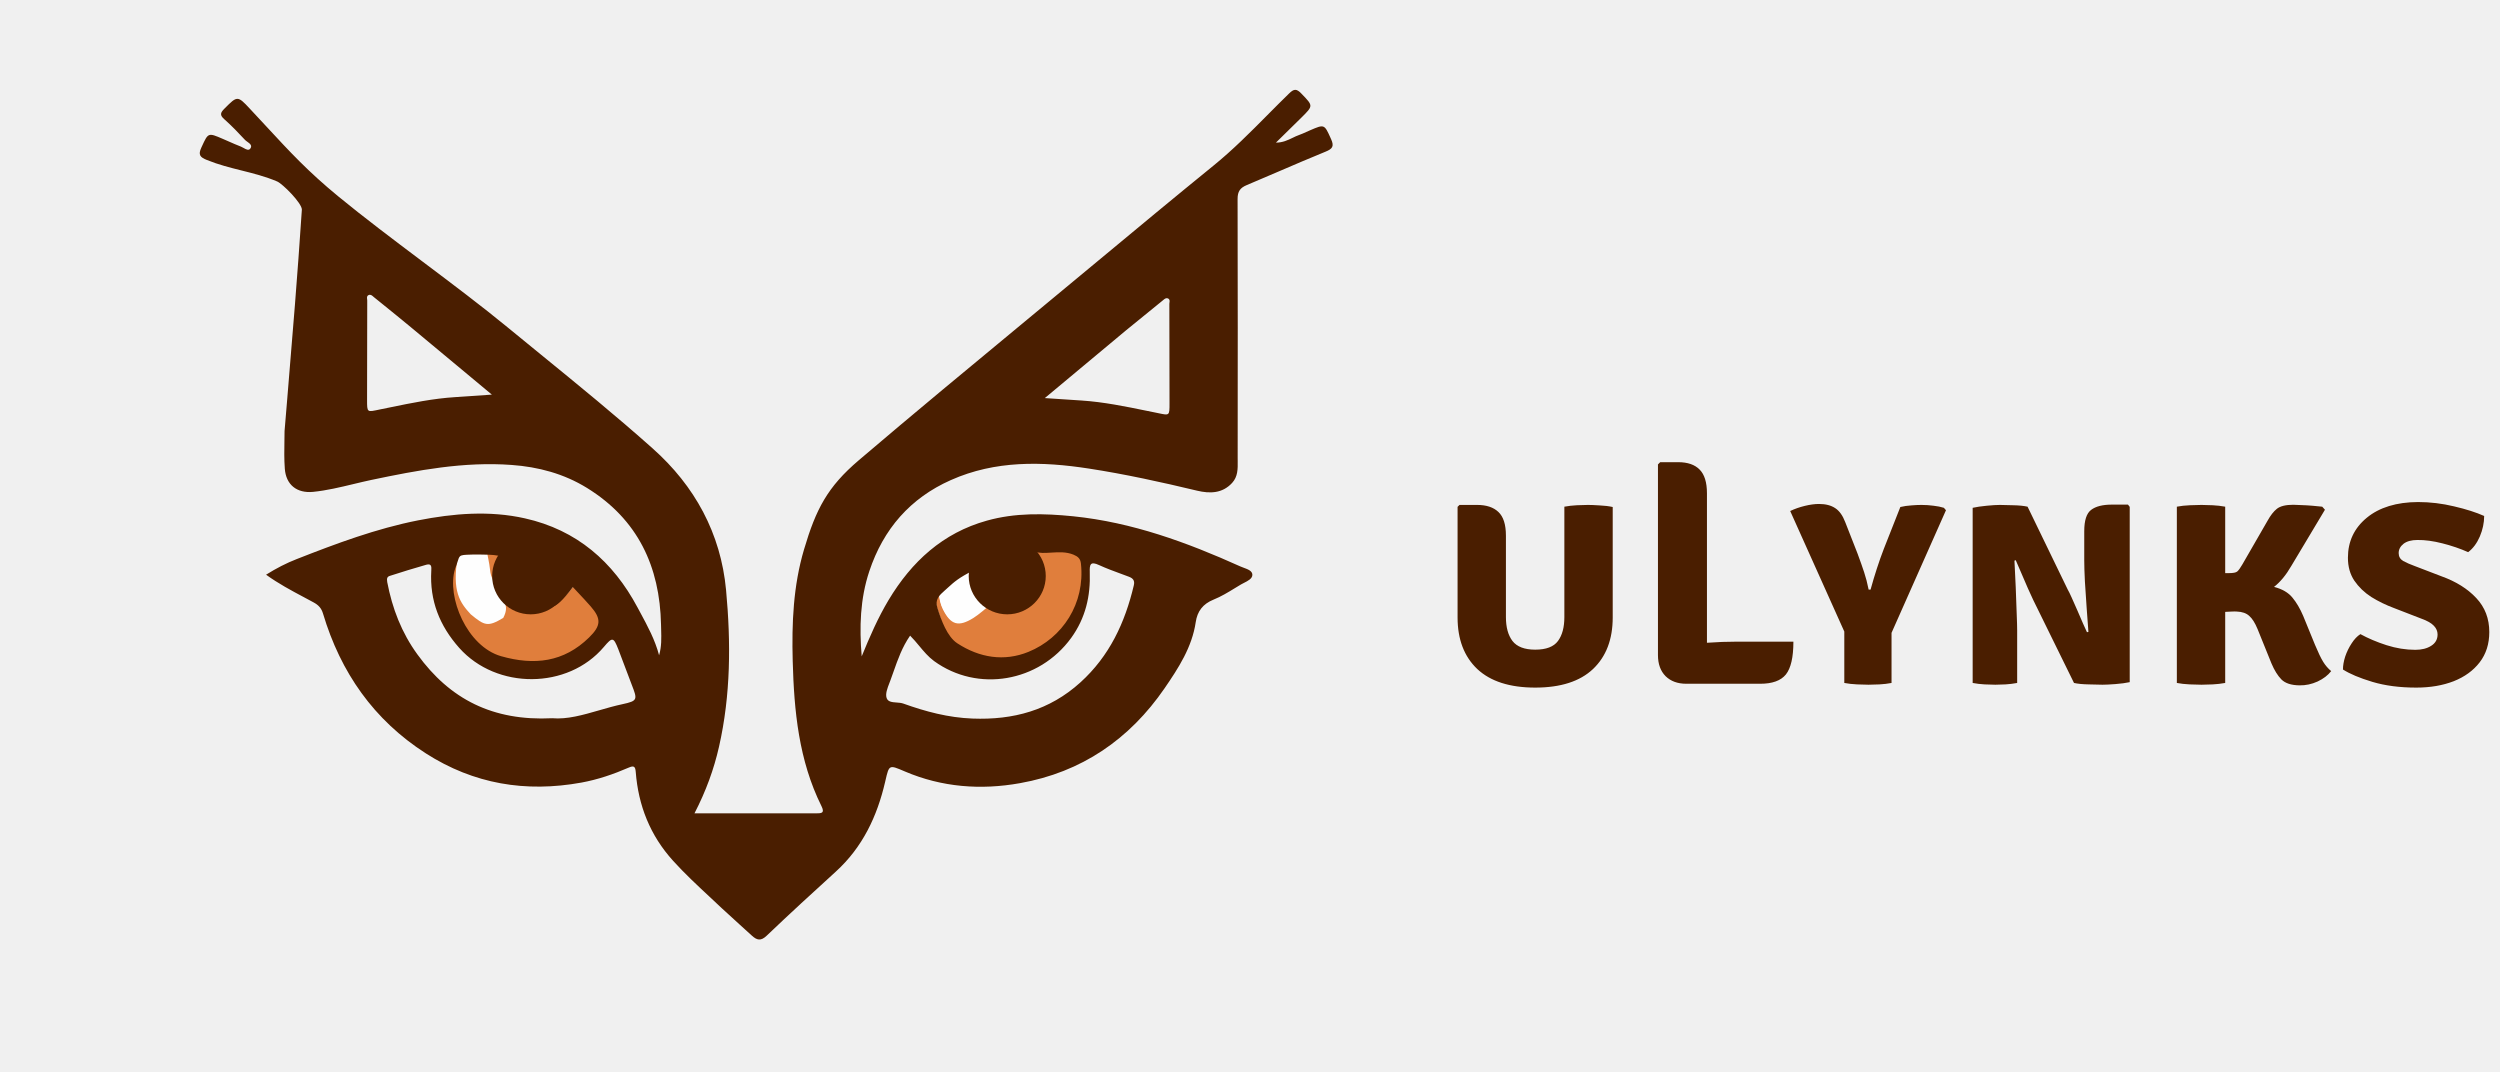
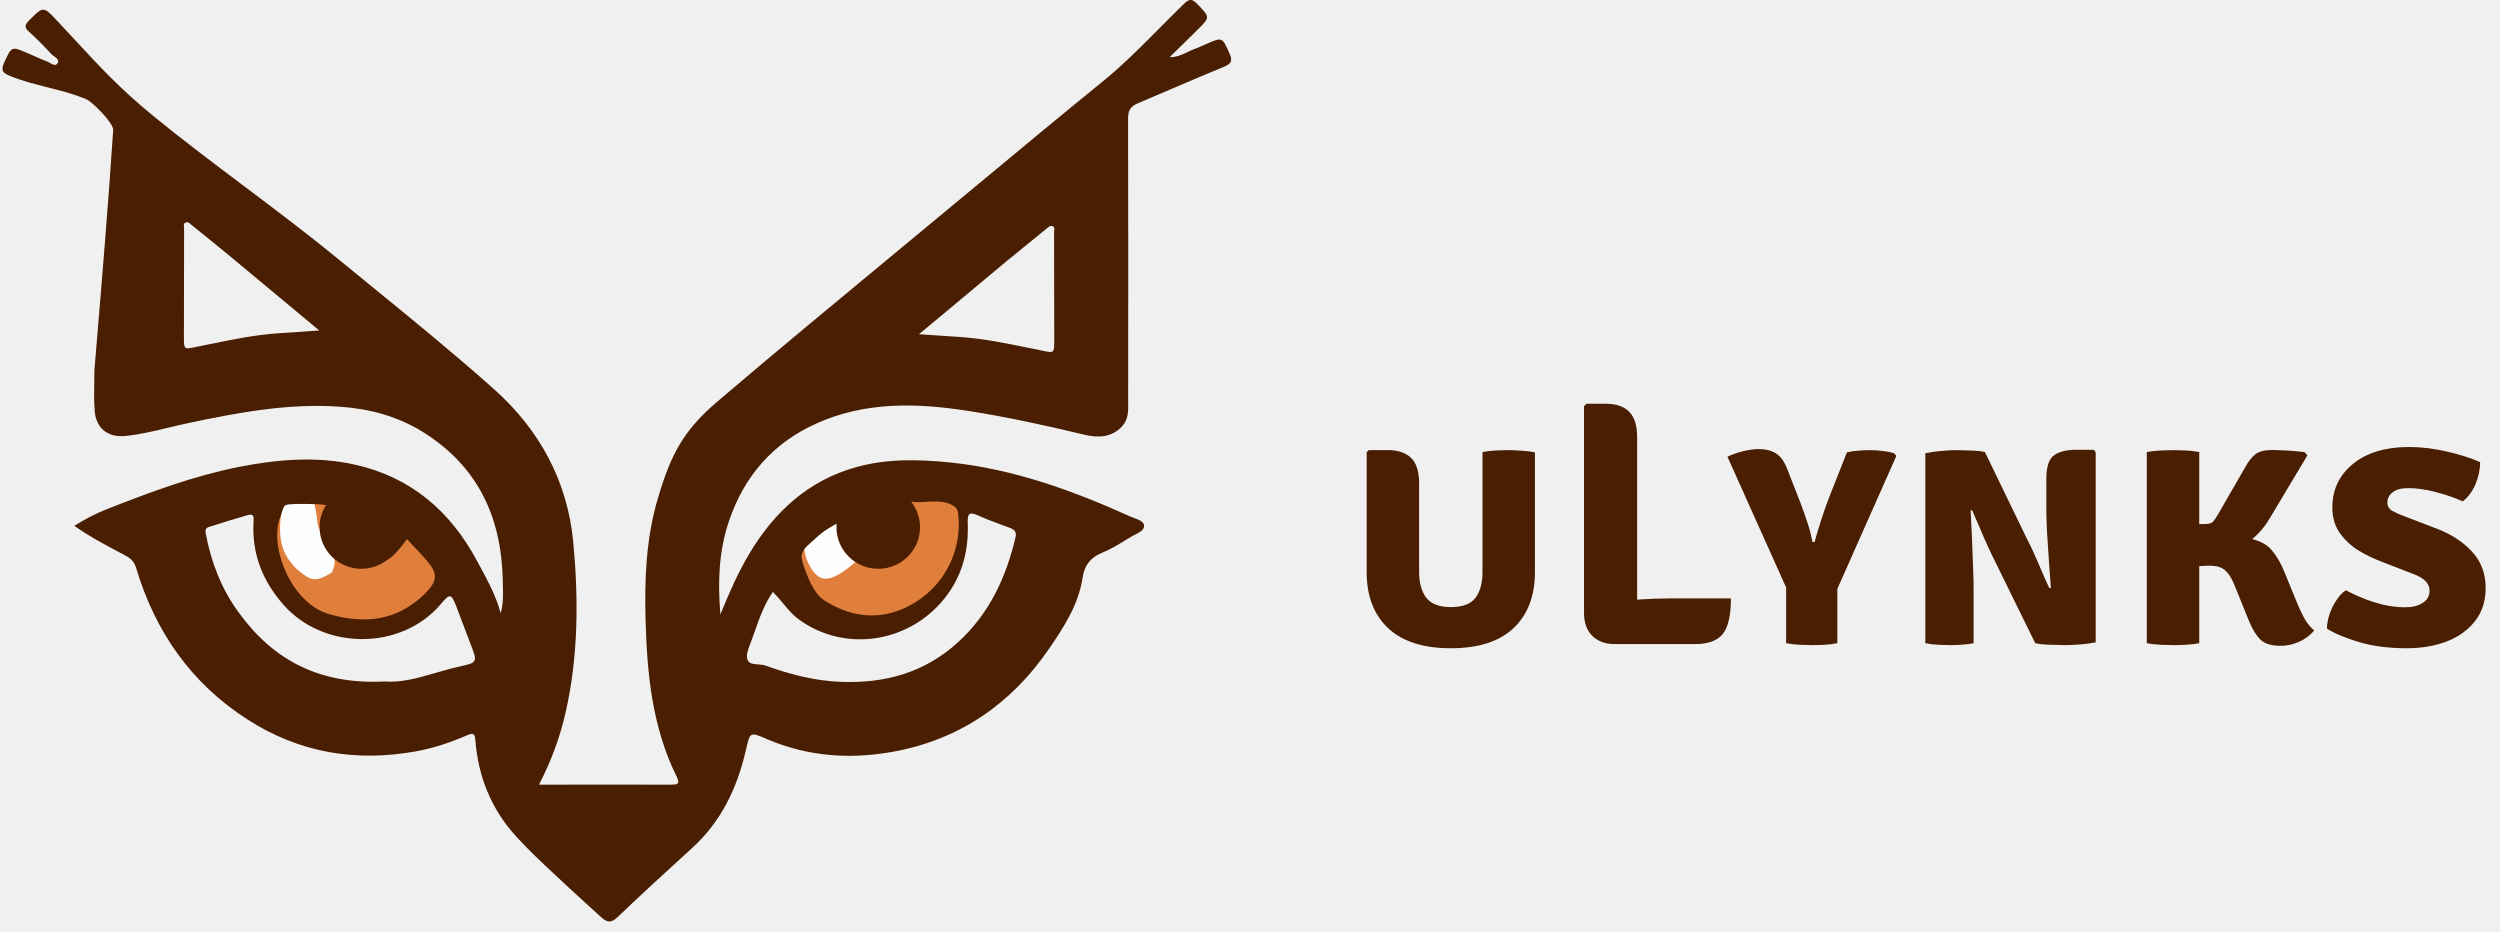
- <svg xmlns="http://www.w3.org/2000/svg" width="399" height="171" viewBox="0 0 399 171" fill="none">
+ <svg xmlns="http://www.w3.org/2000/svg" fill="none" viewBox="31.521 14.35 367.878 137.119" style="max-height: 500px" width="367.878" height="137.119">
  <g clip-path="url(#clip0_600_463)">
-     <path d="M160.754 99.565C164.15 99.565 166.903 96.826 166.903 93.449C166.903 90.071 164.15 87.333 160.754 87.333C157.359 87.333 154.606 90.071 154.606 93.449C154.606 96.826 157.359 99.565 160.754 99.565Z" fill="white" />
-     <path d="M84.698 99.565C88.094 99.565 90.846 96.826 90.846 93.449C90.846 90.071 88.094 87.333 84.698 87.333C81.302 87.333 78.55 90.071 78.55 93.449C78.55 96.826 81.302 99.565 84.698 99.565Z" fill="white" />
-     <path d="M83.116 96.562C82.229 97.765 81.389 99.097 80.44 100.121C78.045 102.657 73.871 99.452 72.627 95.278C72.222 93.921 72.051 92.512 71.958 91.027C72.627 88.619 74.447 86.109 77.386 83.651C77.34 87.876 83.022 92.438 83.116 96.562Z" fill="#FEFEFE" />
-     <path d="M157.392 96.445C160.04 98.43 161.364 98.375 163.727 96.291C164.738 95.397 158.783 95.312 160.221 94.837C161.147 94.529 161.728 94.348 161.913 93.425C161.984 93.048 160.691 90.87 160.463 91.052C159.238 92.072 165.748 90.824 165.379 90.097C165.35 90.041 165.307 89.999 165.293 89.943C165.108 89.146 163.556 88.922 164.055 88.125C164.482 87.44 165.706 87.846 166.574 87.86C168.325 87.888 170.105 87.44 171.842 88.153C172.596 88.461 173.009 88.839 173.094 89.635C173.834 96.319 169.962 102.108 164.197 104.415C160.083 106.065 155.741 105.617 151.968 103.185C150.246 102.08 150.728 100.656 150.088 98.6C149.603 97.076 148.879 95.746 149.89 94.837C149.975 95.648 150.132 96.417 150.502 97.158C151.641 99.437 152.751 99.787 154.944 98.403C155.826 97.829 156.581 97.102 157.392 96.445Z" fill="#E07E3C" />
-     <path d="M80.319 95.33C83.712 98.612 87.398 99.081 91.757 93.291C92.723 94.332 93.805 95.648 94.717 96.689C96.434 98.664 95.904 100.231 93.986 102.112C89.949 106.061 85.228 106.607 79.944 105.1C74.499 103.539 69.896 96.689 73.084 88.761C72.045 94.424 73.478 96.255 75.134 98.048C77.349 99.88 77.866 100.087 80.319 98.617C81.51 96.352 79.863 95.81 80.319 95.33Z" fill="#E07E3C" />
-     <path d="M158.034 96.532C157.147 97.24 156.307 98.023 155.358 98.626C152.962 100.118 151.749 99.741 150.505 97.286C150.101 96.487 149.929 95.658 149.836 94.784C150.505 93.368 152.325 91.892 155.265 90.446C155.218 92.932 157.94 94.107 158.034 96.532Z" fill="#FEFEFE" />
-     <path d="M82.57 95.33C81.93 94.907 81.384 94.388 80.65 94.102C78.825 93.393 78.335 92.247 78.203 90.869C78.091 89.805 77.827 88.755 77.639 87.691C78.692 87.472 79.634 87.895 80.631 87.963C82.344 88.086 82.946 88.823 82.514 89.983C81.836 91.783 81.892 93.556 82.57 95.33Z" fill="#E07E3C" />
-     <path fill-rule="evenodd" clip-rule="evenodd" d="M137.527 104.757C138.802 101.635 140.116 98.607 141.819 95.765C145.494 89.641 150.47 85.052 157.511 83.091C162.031 81.824 166.631 81.931 171.271 82.397C180.7 83.358 189.431 86.559 197.961 90.402C198.125 90.477 198.312 90.546 198.504 90.616C199.16 90.857 199.869 91.116 199.879 91.736C199.879 92.349 199.181 92.702 198.538 93.028L198.537 93.028C198.368 93.114 198.203 93.198 198.055 93.284C197.75 93.465 197.447 93.65 197.143 93.836C196.017 94.525 194.887 95.215 193.683 95.698C191.966 96.392 191.094 97.566 190.839 99.287C190.249 103.303 188.077 106.625 185.864 109.853C180.271 117.991 172.626 123.247 162.782 124.995C156.518 126.115 150.336 125.649 144.421 123.127L144.303 123.076C143.099 122.561 142.499 122.304 142.126 122.493C141.755 122.68 141.609 123.31 141.319 124.566V124.567L141.269 124.781C139.995 130.278 137.675 135.214 133.397 139.11C129.681 142.485 125.993 145.873 122.372 149.328C121.433 150.236 120.803 150.062 119.998 149.328C119.334 148.718 118.663 148.112 117.992 147.506L117.992 147.506L117.991 147.505L117.991 147.505C117.049 146.655 116.107 145.804 115.183 144.939C114.541 144.33 113.893 143.727 113.246 143.123C111.255 141.268 109.263 139.412 107.431 137.389C103.756 133.333 101.879 128.57 101.463 123.194C101.396 122.313 101.154 122.153 100.336 122.513C97.909 123.567 95.414 124.421 92.785 124.902C83.906 126.516 75.618 125.142 67.973 120.245C59.631 114.896 54.361 107.305 51.557 97.939C51.302 97.072 50.833 96.565 50.042 96.139C49.53 95.859 49.014 95.585 48.497 95.309L48.496 95.309L48.495 95.308C46.468 94.228 44.419 93.136 42.464 91.722C44.127 90.682 45.71 89.868 47.359 89.228C53.676 86.747 60.033 84.372 66.713 83.051C72.372 81.944 78.086 81.45 83.786 82.731C92.048 84.585 97.842 89.628 101.744 96.939C101.891 97.212 102.038 97.485 102.186 97.759C103.364 99.939 104.548 102.129 105.191 104.583C105.597 103.205 105.558 101.826 105.519 100.463V100.463C105.512 100.203 105.504 99.945 105.5 99.687C105.312 90.415 101.798 82.891 93.684 77.875C90.009 75.607 85.932 74.513 81.653 74.206C74.049 73.646 66.659 75.046 59.282 76.594C58.312 76.799 57.347 77.031 56.382 77.263C54.266 77.772 52.148 78.282 49.975 78.502C47.386 78.755 45.643 77.381 45.455 74.793C45.344 73.302 45.369 71.805 45.395 70.305C45.403 69.804 45.411 69.304 45.415 68.803C45.562 67.03 45.706 65.3 45.848 63.601C46.709 53.262 47.475 44.077 48.178 33.45C48.178 32.409 45.093 29.316 44.221 28.956C42.319 28.152 40.427 27.679 38.53 27.204C36.708 26.748 34.882 26.29 33.035 25.539C31.936 25.098 31.587 24.725 32.137 23.551L32.224 23.363C32.722 22.277 32.975 21.728 33.382 21.569C33.799 21.407 34.378 21.656 35.551 22.161L35.557 22.163C35.864 22.295 36.17 22.43 36.478 22.566C37.138 22.857 37.799 23.149 38.467 23.404C38.592 23.452 38.728 23.53 38.867 23.611C39.269 23.842 39.701 24.09 39.969 23.684C40.287 23.211 39.871 22.912 39.48 22.632C39.343 22.534 39.209 22.438 39.111 22.337C38.051 21.19 36.965 20.069 35.798 19.028C35.047 18.375 35.168 17.988 35.812 17.347L35.889 17.27C37.852 15.304 37.916 15.24 39.849 17.321C40.808 18.343 41.692 19.299 42.533 20.207C46.278 24.255 49.162 27.372 53.97 31.327C57.974 34.622 62.725 38.198 67.476 41.774C72.228 45.349 76.979 48.925 80.983 52.22C82.749 53.671 84.521 55.115 86.293 56.56C92.328 61.479 98.366 66.401 104.172 71.578C110.878 77.541 115.035 85.119 115.88 94.164C116.658 102.542 116.632 110.907 114.754 119.178C113.936 122.794 112.662 126.276 110.838 129.811H113.305C115.18 129.811 117.054 129.809 118.928 129.808H118.953C122.715 129.805 126.476 129.802 130.231 129.811C131.13 129.811 131.666 129.784 131.103 128.65C127.482 121.353 126.731 113.468 126.516 105.49C126.355 99.474 126.597 93.51 128.327 87.68C130.231 81.25 132.056 77.717 137.072 73.448C145.413 66.332 155.502 57.983 164.242 50.751C165.088 50.051 165.921 49.362 166.738 48.685C169.614 46.308 172.483 43.924 175.352 41.541L175.355 41.539C181.439 36.485 187.523 31.431 193.656 26.446C196.735 23.95 199.512 21.153 202.29 18.353C203.432 17.202 204.575 16.05 205.74 14.919C206.518 14.159 206.92 14.132 207.685 14.919L207.802 15.041C208.694 15.965 209.141 16.428 209.137 16.887C209.133 17.348 208.673 17.805 207.752 18.721C206.598 19.869 205.434 21.006 204.138 22.272L203.634 22.764C204.718 22.764 205.534 22.369 206.31 21.993C206.658 21.825 206.997 21.66 207.35 21.537C207.734 21.403 208.106 21.234 208.479 21.065C208.665 20.981 208.852 20.896 209.039 20.816L209.063 20.806C210.217 20.306 210.792 20.058 211.207 20.218C211.62 20.378 211.874 20.943 212.38 22.071L212.446 22.217C212.955 23.351 212.674 23.751 211.561 24.205C209.049 25.228 206.562 26.298 204.075 27.367L204.075 27.367C202.378 28.097 200.683 28.827 198.981 29.541C197.921 29.981 197.519 30.555 197.519 31.756C197.559 45.533 197.545 59.311 197.532 73.102V73.112C197.532 73.273 197.534 73.436 197.536 73.598C197.553 74.823 197.57 76.073 196.646 77.074C195.091 78.769 193.079 78.795 191.067 78.315C185.34 76.941 179.573 75.674 173.766 74.78C166.323 73.633 158.852 73.459 151.757 76.621C145.266 79.502 140.988 84.439 138.748 91.149C137.272 95.565 137.138 100.127 137.527 104.757ZM81.734 96.005C81.238 94.271 81.211 92.537 81.694 90.775C82.002 89.655 81.573 88.921 80.352 88.801C80.078 88.775 79.796 88.731 79.508 88.686C79.05 88.615 78.577 88.541 78.094 88.535C77.811 88.531 77.54 88.524 77.274 88.518C76.659 88.503 76.072 88.489 75.417 88.507L75.226 88.513C74.115 88.546 73.668 88.56 73.418 88.787C73.249 88.941 73.171 89.191 73.039 89.61C72.946 89.906 72.826 90.286 72.629 90.775C71.235 95.285 74.545 103.183 79.977 104.73C85.275 106.238 89.982 105.69 94.019 101.741C95.937 99.861 95.991 98.753 94.274 96.779C93.628 96.042 92.955 95.325 92.275 94.6L92.275 94.6L92.273 94.598L92.273 94.597L92.267 94.591C91.989 94.295 91.71 93.998 91.431 93.697C88.147 98.059 87.528 97.231 85.971 95.149C85.462 94.467 84.852 93.651 84.015 92.838C84.028 92.719 83.52 93.477 82.981 94.284L82.98 94.284C82.377 95.185 81.734 96.146 81.734 96.005ZM145.252 101.448C143.987 103.277 143.297 105.236 142.614 107.179C142.449 107.645 142.286 108.11 142.114 108.572C142.061 108.718 142.002 108.87 141.942 109.025L141.942 109.026C141.625 109.845 141.274 110.752 141.51 111.414C141.719 112.02 142.392 112.07 143.092 112.121C143.47 112.149 143.855 112.177 144.18 112.294C147.747 113.575 151.368 114.536 155.204 114.682C161.709 114.936 167.503 113.375 172.425 108.919C177.079 104.703 179.546 99.38 180.955 93.43C181.143 92.657 180.834 92.296 180.164 92.043C179.746 91.885 179.327 91.73 178.906 91.575L178.905 91.575L178.903 91.574L178.902 91.574C177.728 91.142 176.55 90.709 175.416 90.189C174.008 89.535 173.887 90.095 173.927 91.323C174.061 95.125 173.257 98.633 170.963 101.809C165.839 108.866 156.049 110.573 149.075 105.504C148.155 104.826 147.436 103.963 146.707 103.086V103.086H146.706C146.245 102.531 145.778 101.971 145.252 101.448ZM88.132 114.629C90.521 114.837 93.028 114.115 95.623 113.366C96.845 113.014 98.086 112.656 99.344 112.387C101.812 111.854 101.744 111.654 100.819 109.266C100.45 108.326 100.099 107.379 99.747 106.433V106.432L99.746 106.432L99.746 106.431C99.394 105.484 99.042 104.537 98.673 103.596C97.909 101.662 97.734 101.648 96.38 103.249C90.613 110.066 79.253 110.093 73.298 103.409C70.146 99.861 68.564 95.845 68.832 91.109C68.833 91.079 68.835 91.049 68.836 91.019C68.864 90.46 68.892 89.895 68.027 90.135C66.082 90.696 64.138 91.282 62.22 91.909C61.804 92.043 61.697 92.296 61.804 92.91C62.609 97.113 64.084 100.968 66.632 104.463C71.796 111.587 78.649 115.109 88.132 114.629ZM166.752 63.533C168.704 63.669 170.439 63.781 172.147 63.892L172.586 63.92C176.125 64.153 179.583 64.861 183.04 65.569C183.552 65.673 184.064 65.778 184.576 65.882C184.723 65.911 184.86 65.94 184.988 65.967C185.784 66.134 186.2 66.222 186.418 66.054C186.655 65.871 186.655 65.383 186.655 64.361V64.32C186.655 59.051 186.642 53.781 186.628 48.511C186.628 48.44 186.638 48.363 186.649 48.285C186.683 48.03 186.719 47.764 186.4 47.631C186.097 47.508 185.869 47.703 185.654 47.887C185.612 47.923 185.57 47.959 185.528 47.991L185.527 47.992C183.583 49.566 181.639 51.14 179.708 52.727C175.469 56.263 171.231 59.798 166.752 63.533ZM151.299 93.776C151.195 93.871 151.087 93.969 150.975 94.07L150.938 94.103C150.888 94.148 150.838 94.192 150.788 94.236L150.786 94.239C149.904 95.021 149.184 95.662 149.608 97.015C150.212 98.976 151.174 101.624 152.796 102.677C156.337 104.986 160.258 105.615 164.134 104.041C169.579 101.827 173.214 96.317 172.516 89.94C172.436 89.179 172.047 88.819 171.336 88.526C170.173 88.052 168.99 88.123 167.81 88.195C167.331 88.224 166.851 88.253 166.374 88.246C166.161 88.242 165.927 88.213 165.688 88.184C165.008 88.102 164.298 88.015 164 88.499C163.734 88.931 164.09 89.186 164.48 89.466C164.776 89.678 165.092 89.905 165.167 90.234C165.175 90.266 165.194 90.294 165.213 90.323C165.225 90.341 165.237 90.359 165.247 90.38C165.462 90.207 165.831 92.705 165.764 93.065C165.59 93.959 164.577 96.01 163.692 96.29C161.465 98.278 160.218 98.331 157.723 96.437C157.684 95.39 157.107 94.606 156.53 93.823C155.922 92.999 155.315 92.176 155.336 91.047C153.03 92.206 152.298 92.87 151.299 93.776ZM72.922 58.337C74.751 59.861 76.605 61.406 78.501 62.981C76.382 63.115 74.517 63.248 72.653 63.381C69.156 63.6 65.739 64.302 62.323 65.004C61.77 65.117 61.217 65.231 60.663 65.342C59.593 65.561 59.074 65.709 58.822 65.515C58.581 65.33 58.584 64.831 58.584 63.782C58.584 58.514 58.598 53.246 58.611 47.979V47.973C58.611 47.898 58.602 47.821 58.592 47.743C58.561 47.485 58.53 47.225 58.839 47.092C59.147 46.961 59.364 47.152 59.573 47.336C59.619 47.376 59.665 47.416 59.711 47.453C60.115 47.779 60.519 48.106 60.923 48.432C62.463 49.677 64.001 50.92 65.532 52.189C67.983 54.219 70.431 56.259 72.922 58.337Z" fill="#4A1E00" />
-     <path d="M160.754 98.048C164.15 98.048 166.903 95.31 166.903 91.932C166.903 88.555 164.15 85.817 160.754 85.817C157.359 85.817 154.606 88.555 154.606 91.932C154.606 95.31 157.359 98.048 160.754 98.048Z" fill="#4A1E00" />
-     <path d="M84.698 98.048C88.094 98.048 90.846 95.31 90.846 91.932C90.846 88.555 88.094 85.817 84.698 85.817C81.302 85.817 78.55 88.555 78.55 91.932C78.55 95.31 81.302 98.048 84.698 98.048Z" fill="#4A1E00" />
+     <path fill="white" d="M160.754 99.565C164.15 99.565 166.903 96.826 166.903 93.449C166.903 90.071 164.15 87.333 160.754 87.333C157.359 87.333 154.606 90.071 154.606 93.449C154.606 96.826 157.359 99.565 160.754 99.565Z" />
+     <path fill="white" d="M84.698 99.565C88.094 99.565 90.846 96.826 90.846 93.449C90.846 90.071 88.094 87.333 84.698 87.333C81.302 87.333 78.55 90.071 78.55 93.449C78.55 96.826 81.302 99.565 84.698 99.565Z" />
+     <path fill="#FEFEFE" d="M83.116 96.562C82.229 97.765 81.389 99.097 80.44 100.121C78.045 102.657 73.871 99.452 72.627 95.278C72.222 93.921 72.051 92.512 71.958 91.027C72.627 88.619 74.447 86.109 77.386 83.651C77.34 87.876 83.022 92.438 83.116 96.562Z" />
+     <path fill="#E07E3C" d="M157.392 96.445C160.04 98.43 161.364 98.375 163.727 96.291C164.738 95.397 158.783 95.312 160.221 94.837C161.147 94.529 161.728 94.348 161.913 93.425C161.984 93.048 160.691 90.87 160.463 91.052C159.238 92.072 165.748 90.824 165.379 90.097C165.35 90.041 165.307 89.999 165.293 89.943C165.108 89.146 163.556 88.922 164.055 88.125C164.482 87.44 165.706 87.846 166.574 87.86C168.325 87.888 170.105 87.44 171.842 88.153C172.596 88.461 173.009 88.839 173.094 89.635C173.834 96.319 169.962 102.108 164.197 104.415C160.083 106.065 155.741 105.617 151.968 103.185C150.246 102.08 150.728 100.656 150.088 98.6C149.603 97.076 148.879 95.746 149.89 94.837C149.975 95.648 150.132 96.417 150.502 97.158C151.641 99.437 152.751 99.787 154.944 98.403C155.826 97.829 156.581 97.102 157.392 96.445Z" />
+     <path fill="#E07E3C" d="M80.319 95.33C83.712 98.612 87.398 99.081 91.757 93.291C92.723 94.332 93.805 95.648 94.717 96.689C96.434 98.664 95.904 100.231 93.986 102.112C89.949 106.061 85.228 106.607 79.944 105.1C74.499 103.539 69.896 96.689 73.084 88.761C72.045 94.424 73.478 96.255 75.134 98.048C77.349 99.88 77.866 100.087 80.319 98.617C81.51 96.352 79.863 95.81 80.319 95.33Z" />
+     <path fill="#FEFEFE" d="M158.034 96.532C157.147 97.24 156.307 98.023 155.358 98.626C152.962 100.118 151.749 99.741 150.505 97.286C150.101 96.487 149.929 95.658 149.836 94.784C150.505 93.368 152.325 91.892 155.265 90.446C155.218 92.932 157.94 94.107 158.034 96.532Z" />
+     <path fill="#E07E3C" d="M82.57 95.33C81.93 94.907 81.384 94.388 80.65 94.102C78.825 93.393 78.335 92.247 78.203 90.869C78.091 89.805 77.827 88.755 77.639 87.691C78.692 87.472 79.634 87.895 80.631 87.963C82.344 88.086 82.946 88.823 82.514 89.983C81.836 91.783 81.892 93.556 82.57 95.33Z" />
+     <path fill="#4A1E00" d="M137.527 104.757C138.802 101.635 140.116 98.607 141.819 95.765C145.494 89.641 150.47 85.052 157.511 83.091C162.031 81.824 166.631 81.931 171.271 82.397C180.7 83.358 189.431 86.559 197.961 90.402C198.125 90.477 198.312 90.546 198.504 90.616C199.16 90.857 199.869 91.116 199.879 91.736C199.879 92.349 199.181 92.702 198.538 93.028L198.537 93.028C198.368 93.114 198.203 93.198 198.055 93.284C197.75 93.465 197.447 93.65 197.143 93.836C196.017 94.525 194.887 95.215 193.683 95.698C191.966 96.392 191.094 97.566 190.839 99.287C190.249 103.303 188.077 106.625 185.864 109.853C180.271 117.991 172.626 123.247 162.782 124.995C156.518 126.115 150.336 125.649 144.421 123.127L144.303 123.076C143.099 122.561 142.499 122.304 142.126 122.493C141.755 122.68 141.609 123.31 141.319 124.566V124.567L141.269 124.781C139.995 130.278 137.675 135.214 133.397 139.11C129.681 142.485 125.993 145.873 122.372 149.328C121.433 150.236 120.803 150.062 119.998 149.328C119.334 148.718 118.663 148.112 117.992 147.506L117.992 147.506L117.991 147.505L117.991 147.505C117.049 146.655 116.107 145.804 115.183 144.939C114.541 144.33 113.893 143.727 113.246 143.123C111.255 141.268 109.263 139.412 107.431 137.389C103.756 133.333 101.879 128.57 101.463 123.194C101.396 122.313 101.154 122.153 100.336 122.513C97.909 123.567 95.414 124.421 92.785 124.902C83.906 126.516 75.618 125.142 67.973 120.245C59.631 114.896 54.361 107.305 51.557 97.939C51.302 97.072 50.833 96.565 50.042 96.139C49.53 95.859 49.014 95.585 48.497 95.309L48.496 95.309L48.495 95.308C46.468 94.228 44.419 93.136 42.464 91.722C44.127 90.682 45.71 89.868 47.359 89.228C53.676 86.747 60.033 84.372 66.713 83.051C72.372 81.944 78.086 81.45 83.786 82.731C92.048 84.585 97.842 89.628 101.744 96.939C101.891 97.212 102.038 97.485 102.186 97.759C103.364 99.939 104.548 102.129 105.191 104.583C105.597 103.205 105.558 101.826 105.519 100.463V100.463C105.512 100.203 105.504 99.945 105.5 99.687C105.312 90.415 101.798 82.891 93.684 77.875C90.009 75.607 85.932 74.513 81.653 74.206C74.049 73.646 66.659 75.046 59.282 76.594C58.312 76.799 57.347 77.031 56.382 77.263C54.266 77.772 52.148 78.282 49.975 78.502C47.386 78.755 45.643 77.381 45.455 74.793C45.344 73.302 45.369 71.805 45.395 70.305C45.403 69.804 45.411 69.304 45.415 68.803C45.562 67.03 45.706 65.3 45.848 63.601C46.709 53.262 47.475 44.077 48.178 33.45C48.178 32.409 45.093 29.316 44.221 28.956C42.319 28.152 40.427 27.679 38.53 27.204C36.708 26.748 34.882 26.29 33.035 25.539C31.936 25.098 31.587 24.725 32.137 23.551L32.224 23.363C32.722 22.277 32.975 21.728 33.382 21.569C33.799 21.407 34.378 21.656 35.551 22.161L35.557 22.163C35.864 22.295 36.17 22.43 36.478 22.566C37.138 22.857 37.799 23.149 38.467 23.404C38.592 23.452 38.728 23.53 38.867 23.611C39.269 23.842 39.701 24.09 39.969 23.684C40.287 23.211 39.871 22.912 39.48 22.632C39.343 22.534 39.209 22.438 39.111 22.337C38.051 21.19 36.965 20.069 35.798 19.028C35.047 18.375 35.168 17.988 35.812 17.347L35.889 17.27C37.852 15.304 37.916 15.24 39.849 17.321C40.808 18.343 41.692 19.299 42.533 20.207C46.278 24.255 49.162 27.372 53.97 31.327C57.974 34.622 62.725 38.198 67.476 41.774C72.228 45.349 76.979 48.925 80.983 52.22C82.749 53.671 84.521 55.115 86.293 56.56C92.328 61.479 98.366 66.401 104.172 71.578C110.878 77.541 115.035 85.119 115.88 94.164C116.658 102.542 116.632 110.907 114.754 119.178C113.936 122.794 112.662 126.276 110.838 129.811H113.305C115.18 129.811 117.054 129.809 118.928 129.808H118.953C122.715 129.805 126.476 129.802 130.231 129.811C131.13 129.811 131.666 129.784 131.103 128.65C127.482 121.353 126.731 113.468 126.516 105.49C126.355 99.474 126.597 93.51 128.327 87.68C130.231 81.25 132.056 77.717 137.072 73.448C145.413 66.332 155.502 57.983 164.242 50.751C165.088 50.051 165.921 49.362 166.738 48.685C169.614 46.308 172.483 43.924 175.352 41.541L175.355 41.539C181.439 36.485 187.523 31.431 193.656 26.446C196.735 23.95 199.512 21.153 202.29 18.353C203.432 17.202 204.575 16.05 205.74 14.919C206.518 14.159 206.92 14.132 207.685 14.919L207.802 15.041C208.694 15.965 209.141 16.428 209.137 16.887C209.133 17.348 208.673 17.805 207.752 18.721C206.598 19.869 205.434 21.006 204.138 22.272L203.634 22.764C204.718 22.764 205.534 22.369 206.31 21.993C206.658 21.825 206.997 21.66 207.35 21.537C207.734 21.403 208.106 21.234 208.479 21.065C208.665 20.981 208.852 20.896 209.039 20.816L209.063 20.806C210.217 20.306 210.792 20.058 211.207 20.218C211.62 20.378 211.874 20.943 212.38 22.071L212.446 22.217C212.955 23.351 212.674 23.751 211.561 24.205C209.049 25.228 206.562 26.298 204.075 27.367L204.075 27.367C202.378 28.097 200.683 28.827 198.981 29.541C197.921 29.981 197.519 30.555 197.519 31.756C197.559 45.533 197.545 59.311 197.532 73.102V73.112C197.532 73.273 197.534 73.436 197.536 73.598C197.553 74.823 197.57 76.073 196.646 77.074C195.091 78.769 193.079 78.795 191.067 78.315C185.34 76.941 179.573 75.674 173.766 74.78C166.323 73.633 158.852 73.459 151.757 76.621C145.266 79.502 140.988 84.439 138.748 91.149C137.272 95.565 137.138 100.127 137.527 104.757ZM81.734 96.005C81.238 94.271 81.211 92.537 81.694 90.775C82.002 89.655 81.573 88.921 80.352 88.801C80.078 88.775 79.796 88.731 79.508 88.686C79.05 88.615 78.577 88.541 78.094 88.535C77.811 88.531 77.54 88.524 77.274 88.518C76.659 88.503 76.072 88.489 75.417 88.507L75.226 88.513C74.115 88.546 73.668 88.56 73.418 88.787C73.249 88.941 73.171 89.191 73.039 89.61C72.946 89.906 72.826 90.286 72.629 90.775C71.235 95.285 74.545 103.183 79.977 104.73C85.275 106.238 89.982 105.69 94.019 101.741C95.937 99.861 95.991 98.753 94.274 96.779C93.628 96.042 92.955 95.325 92.275 94.6L92.275 94.6L92.273 94.598L92.273 94.597L92.267 94.591C91.989 94.295 91.71 93.998 91.431 93.697C88.147 98.059 87.528 97.231 85.971 95.149C85.462 94.467 84.852 93.651 84.015 92.838C84.028 92.719 83.52 93.477 82.981 94.284L82.98 94.284C82.377 95.185 81.734 96.146 81.734 96.005ZM145.252 101.448C143.987 103.277 143.297 105.236 142.614 107.179C142.449 107.645 142.286 108.11 142.114 108.572C142.061 108.718 142.002 108.87 141.942 109.025L141.942 109.026C141.625 109.845 141.274 110.752 141.51 111.414C141.719 112.02 142.392 112.07 143.092 112.121C143.47 112.149 143.855 112.177 144.18 112.294C147.747 113.575 151.368 114.536 155.204 114.682C161.709 114.936 167.503 113.375 172.425 108.919C177.079 104.703 179.546 99.38 180.955 93.43C181.143 92.657 180.834 92.296 180.164 92.043C179.746 91.885 179.327 91.73 178.906 91.575L178.905 91.575L178.903 91.574L178.902 91.574C177.728 91.142 176.55 90.709 175.416 90.189C174.008 89.535 173.887 90.095 173.927 91.323C174.061 95.125 173.257 98.633 170.963 101.809C165.839 108.866 156.049 110.573 149.075 105.504C148.155 104.826 147.436 103.963 146.707 103.086V103.086H146.706C146.245 102.531 145.778 101.971 145.252 101.448ZM88.132 114.629C90.521 114.837 93.028 114.115 95.623 113.366C96.845 113.014 98.086 112.656 99.344 112.387C101.812 111.854 101.744 111.654 100.819 109.266C100.45 108.326 100.099 107.379 99.747 106.433V106.432L99.746 106.432L99.746 106.431C99.394 105.484 99.042 104.537 98.673 103.596C97.909 101.662 97.734 101.648 96.38 103.249C90.613 110.066 79.253 110.093 73.298 103.409C70.146 99.861 68.564 95.845 68.832 91.109C68.833 91.079 68.835 91.049 68.836 91.019C68.864 90.46 68.892 89.895 68.027 90.135C66.082 90.696 64.138 91.282 62.22 91.909C61.804 92.043 61.697 92.296 61.804 92.91C62.609 97.113 64.084 100.968 66.632 104.463C71.796 111.587 78.649 115.109 88.132 114.629ZM166.752 63.533C168.704 63.669 170.439 63.781 172.147 63.892L172.586 63.92C176.125 64.153 179.583 64.861 183.04 65.569C183.552 65.673 184.064 65.778 184.576 65.882C184.723 65.911 184.86 65.94 184.988 65.967C185.784 66.134 186.2 66.222 186.418 66.054C186.655 65.871 186.655 65.383 186.655 64.361V64.32C186.655 59.051 186.642 53.781 186.628 48.511C186.628 48.44 186.638 48.363 186.649 48.285C186.683 48.03 186.719 47.764 186.4 47.631C186.097 47.508 185.869 47.703 185.654 47.887C185.612 47.923 185.57 47.959 185.528 47.991L185.527 47.992C183.583 49.566 181.639 51.14 179.708 52.727C175.469 56.263 171.231 59.798 166.752 63.533ZM151.299 93.776C151.195 93.871 151.087 93.969 150.975 94.07L150.938 94.103C150.888 94.148 150.838 94.192 150.788 94.236L150.786 94.239C149.904 95.021 149.184 95.662 149.608 97.015C150.212 98.976 151.174 101.624 152.796 102.677C156.337 104.986 160.258 105.615 164.134 104.041C169.579 101.827 173.214 96.317 172.516 89.94C172.436 89.179 172.047 88.819 171.336 88.526C170.173 88.052 168.99 88.123 167.81 88.195C167.331 88.224 166.851 88.253 166.374 88.246C166.161 88.242 165.927 88.213 165.688 88.184C165.008 88.102 164.298 88.015 164 88.499C163.734 88.931 164.09 89.186 164.48 89.466C164.776 89.678 165.092 89.905 165.167 90.234C165.175 90.266 165.194 90.294 165.213 90.323C165.225 90.341 165.237 90.359 165.247 90.38C165.462 90.207 165.831 92.705 165.764 93.065C165.59 93.959 164.577 96.01 163.692 96.29C161.465 98.278 160.218 98.331 157.723 96.437C157.684 95.39 157.107 94.606 156.53 93.823C155.922 92.999 155.315 92.176 155.336 91.047C153.03 92.206 152.298 92.87 151.299 93.776ZM72.922 58.337C74.751 59.861 76.605 61.406 78.501 62.981C76.382 63.115 74.517 63.248 72.653 63.381C69.156 63.6 65.739 64.302 62.323 65.004C61.77 65.117 61.217 65.231 60.663 65.342C59.593 65.561 59.074 65.709 58.822 65.515C58.581 65.33 58.584 64.831 58.584 63.782C58.584 58.514 58.598 53.246 58.611 47.979V47.973C58.611 47.898 58.602 47.821 58.592 47.743C58.561 47.485 58.53 47.225 58.839 47.092C59.147 46.961 59.364 47.152 59.573 47.336C59.619 47.376 59.665 47.416 59.711 47.453C60.115 47.779 60.519 48.106 60.923 48.432C62.463 49.677 64.001 50.92 65.532 52.189C67.983 54.219 70.431 56.259 72.922 58.337Z" clip-rule="evenodd" fill-rule="evenodd" />
+     <path fill="#4A1E00" d="M160.754 98.048C164.15 98.048 166.903 95.31 166.903 91.932C166.903 88.555 164.15 85.817 160.754 85.817C157.359 85.817 154.606 88.555 154.606 91.932C154.606 95.31 157.359 98.048 160.754 98.048Z" />
+     <path fill="#4A1E00" d="M84.698 98.048C88.094 98.048 90.846 95.31 90.846 91.932C90.846 88.555 88.094 85.817 84.698 85.817C81.302 85.817 78.55 88.555 78.55 91.932C78.55 95.31 81.302 98.048 84.698 98.048Z" />
  </g>
-   <path d="M257.389 98.549C257.389 102.041 256.342 104.784 254.246 106.777C252.151 108.753 249.076 109.741 245.022 109.741C240.968 109.741 237.885 108.753 235.772 106.777C233.677 104.784 232.629 102.041 232.629 98.549V80.893L232.936 80.586H235.747C237.229 80.586 238.361 80.961 239.145 81.711C239.946 82.46 240.346 83.721 240.346 85.492V98.498C240.346 100.116 240.695 101.386 241.394 102.305C242.109 103.225 243.319 103.685 245.022 103.685C246.76 103.685 247.969 103.225 248.65 102.305C249.332 101.386 249.672 100.116 249.672 98.498V80.867C250.32 80.748 250.984 80.671 251.666 80.637C252.347 80.603 252.935 80.586 253.429 80.586C253.906 80.586 254.527 80.612 255.294 80.663C256.077 80.697 256.776 80.782 257.389 80.918V98.549ZM286.227 102.408C286.227 104.895 285.827 106.641 285.026 107.646C284.226 108.634 282.863 109.128 280.938 109.128H269.133C267.753 109.128 266.655 108.727 265.837 107.927C265.019 107.109 264.61 105.985 264.61 104.554V74.122L264.968 73.764H267.83C269.346 73.764 270.487 74.156 271.254 74.939C272.037 75.723 272.429 76.983 272.429 78.721V102.586C274.082 102.467 275.666 102.408 277.182 102.408H286.227ZM303.294 80.918C303.874 80.782 304.453 80.697 305.032 80.663C305.628 80.612 306.173 80.586 306.667 80.586C307.332 80.586 307.97 80.629 308.584 80.714C309.214 80.782 309.768 80.893 310.244 81.046L310.577 81.43L301.889 101.002V109C301.276 109.119 300.637 109.196 299.973 109.23C299.308 109.264 298.721 109.281 298.21 109.281C297.75 109.281 297.145 109.264 296.395 109.23C295.646 109.196 294.964 109.119 294.351 109V100.798L285.715 81.557C286.43 81.217 287.205 80.944 288.04 80.74C288.875 80.535 289.633 80.433 290.314 80.433C291.37 80.433 292.23 80.654 292.895 81.097C293.559 81.523 294.096 82.273 294.504 83.346L296.446 88.303C296.889 89.495 297.247 90.509 297.52 91.344C297.792 92.161 298.031 93.081 298.235 94.103H298.542C299.189 91.752 299.896 89.581 300.663 87.588L303.294 80.918ZM324.495 95.739C324.308 95.364 324.027 94.751 323.652 93.899C323.277 93.03 322.903 92.161 322.528 91.293C322.153 90.424 321.88 89.793 321.71 89.402L321.506 89.478C321.574 90.79 321.642 92.204 321.71 93.72C321.778 95.236 321.829 96.633 321.863 97.91C321.915 99.171 321.94 100.091 321.94 100.67V109C321.31 109.119 320.697 109.196 320.1 109.23C319.504 109.264 318.959 109.281 318.465 109.281C317.988 109.281 317.417 109.264 316.753 109.23C316.089 109.196 315.45 109.119 314.837 109V81.046C315.45 80.91 316.199 80.799 317.085 80.714C317.971 80.629 318.669 80.586 319.18 80.586C319.691 80.586 320.398 80.603 321.301 80.637C322.221 80.654 322.988 80.731 323.601 80.867L330.014 94.103C330.168 94.359 330.381 94.793 330.653 95.406C330.926 96.02 331.224 96.692 331.548 97.425C331.871 98.157 332.169 98.847 332.442 99.495C332.731 100.125 332.944 100.593 333.081 100.9L333.311 100.849C333.243 99.742 333.149 98.464 333.03 97.016C332.927 95.551 332.834 94.137 332.749 92.775C332.68 91.395 332.646 90.287 332.646 89.453V84.777C332.646 83.056 333.013 81.924 333.745 81.378C334.478 80.816 335.585 80.535 337.067 80.535H339.622L339.903 80.893V108.872C339.273 109.009 338.515 109.111 337.629 109.179C336.743 109.247 336.053 109.281 335.559 109.281C335.065 109.281 334.333 109.264 333.362 109.23C332.391 109.213 331.607 109.136 331.011 109L324.495 95.739ZM347.425 80.867C348.039 80.748 348.728 80.671 349.495 80.637C350.279 80.603 350.9 80.586 351.36 80.586C351.871 80.586 352.468 80.603 353.149 80.637C353.83 80.671 354.495 80.748 355.142 80.867V91.471H355.73C356.411 91.471 356.854 91.386 357.058 91.216C357.28 91.028 357.552 90.654 357.876 90.092L361.913 83.09C362.373 82.256 362.867 81.625 363.395 81.2C363.94 80.774 364.809 80.561 366.002 80.561C366.274 80.561 366.691 80.578 367.254 80.612C367.833 80.629 368.429 80.663 369.042 80.714C369.672 80.765 370.201 80.816 370.626 80.867L371.061 81.353L365.695 90.322C364.86 91.769 363.94 92.885 362.935 93.669C364.247 94.01 365.226 94.58 365.874 95.381C366.521 96.164 367.092 97.135 367.586 98.294L369.477 102.919C369.988 104.145 370.422 105.048 370.78 105.627C371.137 106.206 371.563 106.7 372.057 107.109C371.546 107.774 370.822 108.327 369.885 108.77C368.949 109.196 367.986 109.4 366.998 109.383C365.686 109.366 364.724 109.051 364.111 108.438C363.514 107.825 362.986 106.973 362.526 105.883L360.303 100.389C359.895 99.401 359.452 98.703 358.975 98.294C358.515 97.868 357.859 97.638 357.007 97.604C356.786 97.587 356.513 97.587 356.19 97.604C355.866 97.621 355.517 97.638 355.142 97.655V109C354.495 109.119 353.83 109.196 353.149 109.23C352.468 109.264 351.871 109.281 351.36 109.281C350.9 109.281 350.279 109.264 349.495 109.23C348.728 109.196 348.039 109.119 347.425 109V80.867ZM373.936 106.854C373.936 106.223 374.055 105.533 374.294 104.784C374.549 104.034 374.89 103.336 375.316 102.689C375.742 102.024 376.21 101.53 376.721 101.207C377.965 101.888 379.353 102.476 380.886 102.97C382.436 103.464 383.97 103.711 385.486 103.711C386.508 103.711 387.351 103.498 388.015 103.072C388.697 102.646 389.037 102.041 389.037 101.258C389.037 100.747 388.841 100.287 388.45 99.878C388.058 99.452 387.385 99.069 386.431 98.728L382.138 97.067C380.81 96.573 379.583 95.977 378.459 95.279C377.352 94.563 376.449 93.694 375.75 92.672C375.069 91.65 374.728 90.432 374.728 89.018C374.728 86.412 375.733 84.283 377.743 82.63C379.754 80.978 382.479 80.143 385.92 80.126C387.845 80.126 389.761 80.356 391.669 80.816C393.577 81.259 395.178 81.77 396.473 82.349C396.473 83.44 396.243 84.53 395.783 85.62C395.323 86.693 394.701 87.528 393.918 88.124C392.657 87.562 391.286 87.094 389.804 86.719C388.339 86.344 387.01 86.165 385.818 86.182C384.864 86.182 384.123 86.387 383.595 86.795C383.084 87.204 382.828 87.698 382.828 88.277C382.828 88.823 383.067 89.24 383.544 89.529C384.038 89.802 384.659 90.075 385.409 90.347L389.676 91.982C391.993 92.817 393.841 93.975 395.221 95.457C396.601 96.922 397.291 98.728 397.291 100.874C397.291 102.765 396.78 104.375 395.758 105.704C394.752 107.015 393.373 108.021 391.618 108.719C389.864 109.4 387.871 109.741 385.639 109.741C382.999 109.741 380.656 109.434 378.612 108.821C376.585 108.208 375.026 107.552 373.936 106.854Z" fill="#4A1E00" />
+   <path fill="#4A1E00" d="M257.389 98.549C257.389 102.041 256.342 104.784 254.246 106.777C252.151 108.753 249.076 109.741 245.022 109.741C240.968 109.741 237.885 108.753 235.772 106.777C233.677 104.784 232.629 102.041 232.629 98.549V80.893L232.936 80.586H235.747C237.229 80.586 238.361 80.961 239.145 81.711C239.946 82.46 240.346 83.721 240.346 85.492V98.498C240.346 100.116 240.695 101.386 241.394 102.305C242.109 103.225 243.319 103.685 245.022 103.685C246.76 103.685 247.969 103.225 248.65 102.305C249.332 101.386 249.672 100.116 249.672 98.498V80.867C250.32 80.748 250.984 80.671 251.666 80.637C252.347 80.603 252.935 80.586 253.429 80.586C253.906 80.586 254.527 80.612 255.294 80.663C256.077 80.697 256.776 80.782 257.389 80.918V98.549ZM286.227 102.408C286.227 104.895 285.827 106.641 285.026 107.646C284.226 108.634 282.863 109.128 280.938 109.128H269.133C267.753 109.128 266.655 108.727 265.837 107.927C265.019 107.109 264.61 105.985 264.61 104.554V74.122L264.968 73.764H267.83C269.346 73.764 270.487 74.156 271.254 74.939C272.037 75.723 272.429 76.983 272.429 78.721V102.586C274.082 102.467 275.666 102.408 277.182 102.408H286.227ZM303.294 80.918C303.874 80.782 304.453 80.697 305.032 80.663C305.628 80.612 306.173 80.586 306.667 80.586C307.332 80.586 307.97 80.629 308.584 80.714C309.214 80.782 309.768 80.893 310.244 81.046L310.577 81.43L301.889 101.002V109C301.276 109.119 300.637 109.196 299.973 109.23C299.308 109.264 298.721 109.281 298.21 109.281C297.75 109.281 297.145 109.264 296.395 109.23C295.646 109.196 294.964 109.119 294.351 109V100.798L285.715 81.557C286.43 81.217 287.205 80.944 288.04 80.74C288.875 80.535 289.633 80.433 290.314 80.433C291.37 80.433 292.23 80.654 292.895 81.097C293.559 81.523 294.096 82.273 294.504 83.346L296.446 88.303C296.889 89.495 297.247 90.509 297.52 91.344C297.792 92.161 298.031 93.081 298.235 94.103H298.542C299.189 91.752 299.896 89.581 300.663 87.588L303.294 80.918ZM324.495 95.739C324.308 95.364 324.027 94.751 323.652 93.899C323.277 93.03 322.903 92.161 322.528 91.293C322.153 90.424 321.88 89.793 321.71 89.402L321.506 89.478C321.574 90.79 321.642 92.204 321.71 93.72C321.778 95.236 321.829 96.633 321.863 97.91C321.915 99.171 321.94 100.091 321.94 100.67V109C321.31 109.119 320.697 109.196 320.1 109.23C319.504 109.264 318.959 109.281 318.465 109.281C317.988 109.281 317.417 109.264 316.753 109.23C316.089 109.196 315.45 109.119 314.837 109V81.046C315.45 80.91 316.199 80.799 317.085 80.714C317.971 80.629 318.669 80.586 319.18 80.586C319.691 80.586 320.398 80.603 321.301 80.637C322.221 80.654 322.988 80.731 323.601 80.867L330.014 94.103C330.168 94.359 330.381 94.793 330.653 95.406C330.926 96.02 331.224 96.692 331.548 97.425C331.871 98.157 332.169 98.847 332.442 99.495C332.731 100.125 332.944 100.593 333.081 100.9L333.311 100.849C333.243 99.742 333.149 98.464 333.03 97.016C332.927 95.551 332.834 94.137 332.749 92.775C332.68 91.395 332.646 90.287 332.646 89.453V84.777C332.646 83.056 333.013 81.924 333.745 81.378C334.478 80.816 335.585 80.535 337.067 80.535H339.622L339.903 80.893V108.872C339.273 109.009 338.515 109.111 337.629 109.179C336.743 109.247 336.053 109.281 335.559 109.281C335.065 109.281 334.333 109.264 333.362 109.23C332.391 109.213 331.607 109.136 331.011 109L324.495 95.739ZM347.425 80.867C348.039 80.748 348.728 80.671 349.495 80.637C350.279 80.603 350.9 80.586 351.36 80.586C351.871 80.586 352.468 80.603 353.149 80.637C353.83 80.671 354.495 80.748 355.142 80.867V91.471H355.73C356.411 91.471 356.854 91.386 357.058 91.216C357.28 91.028 357.552 90.654 357.876 90.092L361.913 83.09C362.373 82.256 362.867 81.625 363.395 81.2C363.94 80.774 364.809 80.561 366.002 80.561C366.274 80.561 366.691 80.578 367.254 80.612C367.833 80.629 368.429 80.663 369.042 80.714C369.672 80.765 370.201 80.816 370.626 80.867L371.061 81.353L365.695 90.322C364.86 91.769 363.94 92.885 362.935 93.669C364.247 94.01 365.226 94.58 365.874 95.381C366.521 96.164 367.092 97.135 367.586 98.294L369.477 102.919C369.988 104.145 370.422 105.048 370.78 105.627C371.137 106.206 371.563 106.7 372.057 107.109C371.546 107.774 370.822 108.327 369.885 108.77C368.949 109.196 367.986 109.4 366.998 109.383C365.686 109.366 364.724 109.051 364.111 108.438C363.514 107.825 362.986 106.973 362.526 105.883L360.303 100.389C359.895 99.401 359.452 98.703 358.975 98.294C358.515 97.868 357.859 97.638 357.007 97.604C356.786 97.587 356.513 97.587 356.19 97.604C355.866 97.621 355.517 97.638 355.142 97.655V109C354.495 109.119 353.83 109.196 353.149 109.23C352.468 109.264 351.871 109.281 351.36 109.281C350.9 109.281 350.279 109.264 349.495 109.23C348.728 109.196 348.039 109.119 347.425 109V80.867ZM373.936 106.854C373.936 106.223 374.055 105.533 374.294 104.784C374.549 104.034 374.89 103.336 375.316 102.689C375.742 102.024 376.21 101.53 376.721 101.207C377.965 101.888 379.353 102.476 380.886 102.97C382.436 103.464 383.97 103.711 385.486 103.711C386.508 103.711 387.351 103.498 388.015 103.072C388.697 102.646 389.037 102.041 389.037 101.258C389.037 100.747 388.841 100.287 388.45 99.878C388.058 99.452 387.385 99.069 386.431 98.728L382.138 97.067C380.81 96.573 379.583 95.977 378.459 95.279C377.352 94.563 376.449 93.694 375.75 92.672C375.069 91.65 374.728 90.432 374.728 89.018C374.728 86.412 375.733 84.283 377.743 82.63C379.754 80.978 382.479 80.143 385.92 80.126C387.845 80.126 389.761 80.356 391.669 80.816C393.577 81.259 395.178 81.77 396.473 82.349C396.473 83.44 396.243 84.53 395.783 85.62C395.323 86.693 394.701 87.528 393.918 88.124C392.657 87.562 391.286 87.094 389.804 86.719C388.339 86.344 387.01 86.165 385.818 86.182C384.864 86.182 384.123 86.387 383.595 86.795C383.084 87.204 382.828 87.698 382.828 88.277C382.828 88.823 383.067 89.24 383.544 89.529C384.038 89.802 384.659 90.075 385.409 90.347L389.676 91.982C391.993 92.817 393.841 93.975 395.221 95.457C396.601 96.922 397.291 98.728 397.291 100.874C397.291 102.765 396.78 104.375 395.758 105.704C394.752 107.015 393.373 108.021 391.618 108.719C389.864 109.4 387.871 109.741 385.639 109.741C382.999 109.741 380.656 109.434 378.612 108.821C376.585 108.208 375.026 107.552 373.936 106.854Z" />
  <defs>
    <clipPath id="clip0_600_463">
-       <rect width="244.565" height="170.335" fill="white" />
+       <rect fill="white" height="170.335" width="244.565" />
    </clipPath>
  </defs>
</svg>
